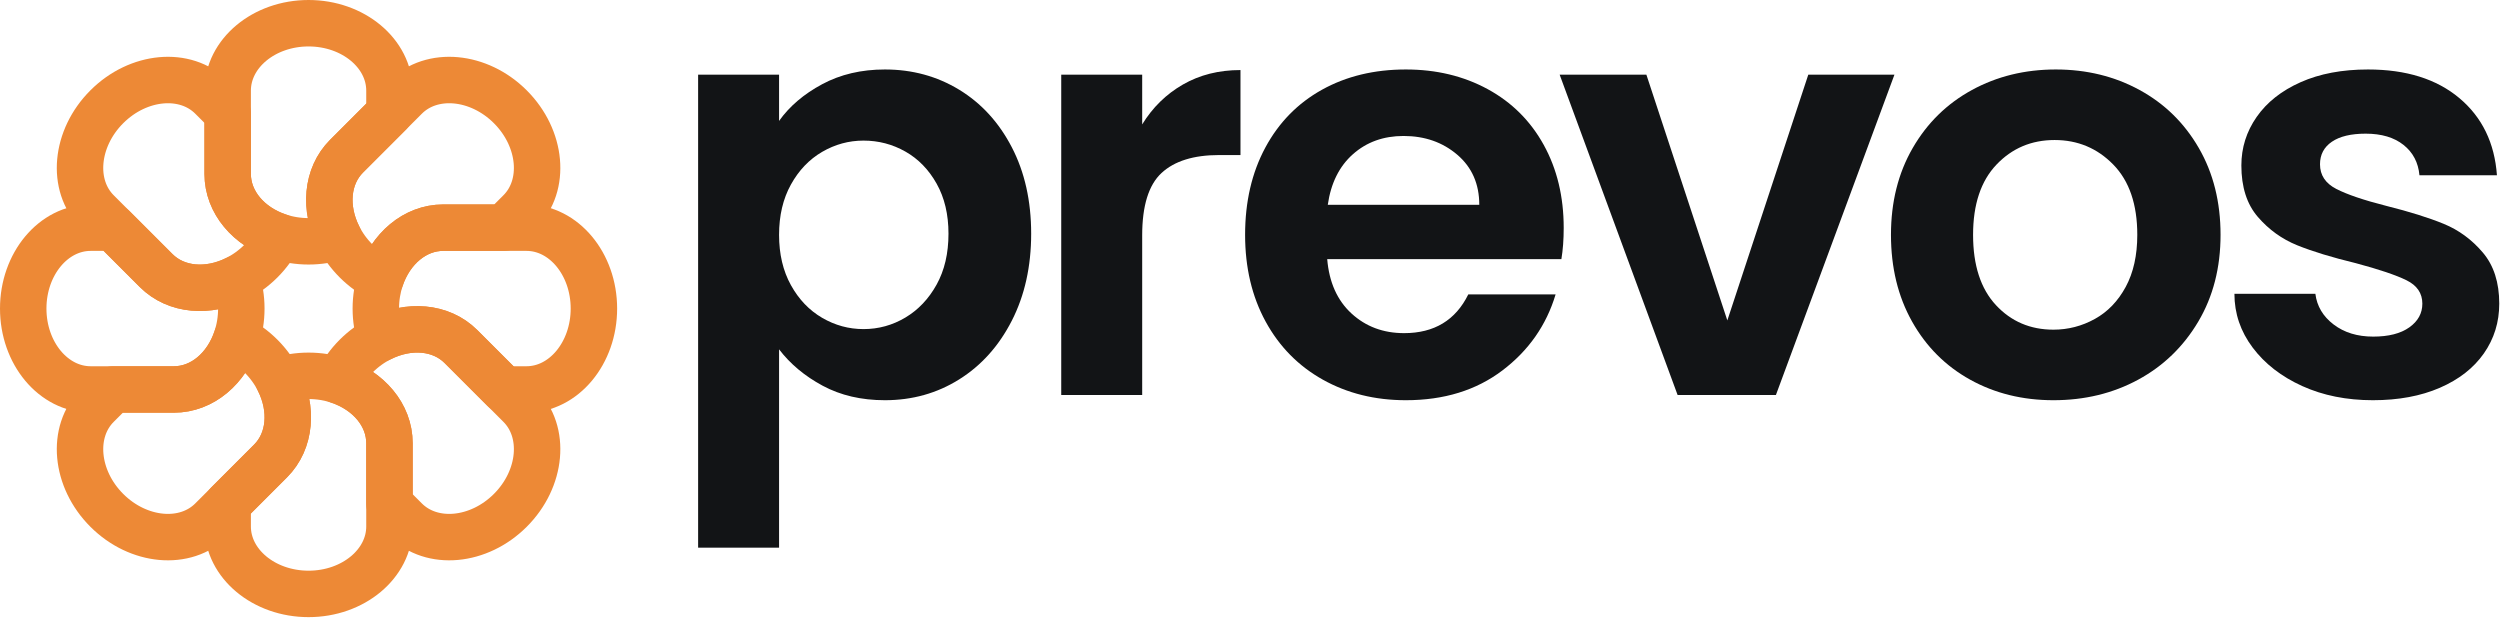
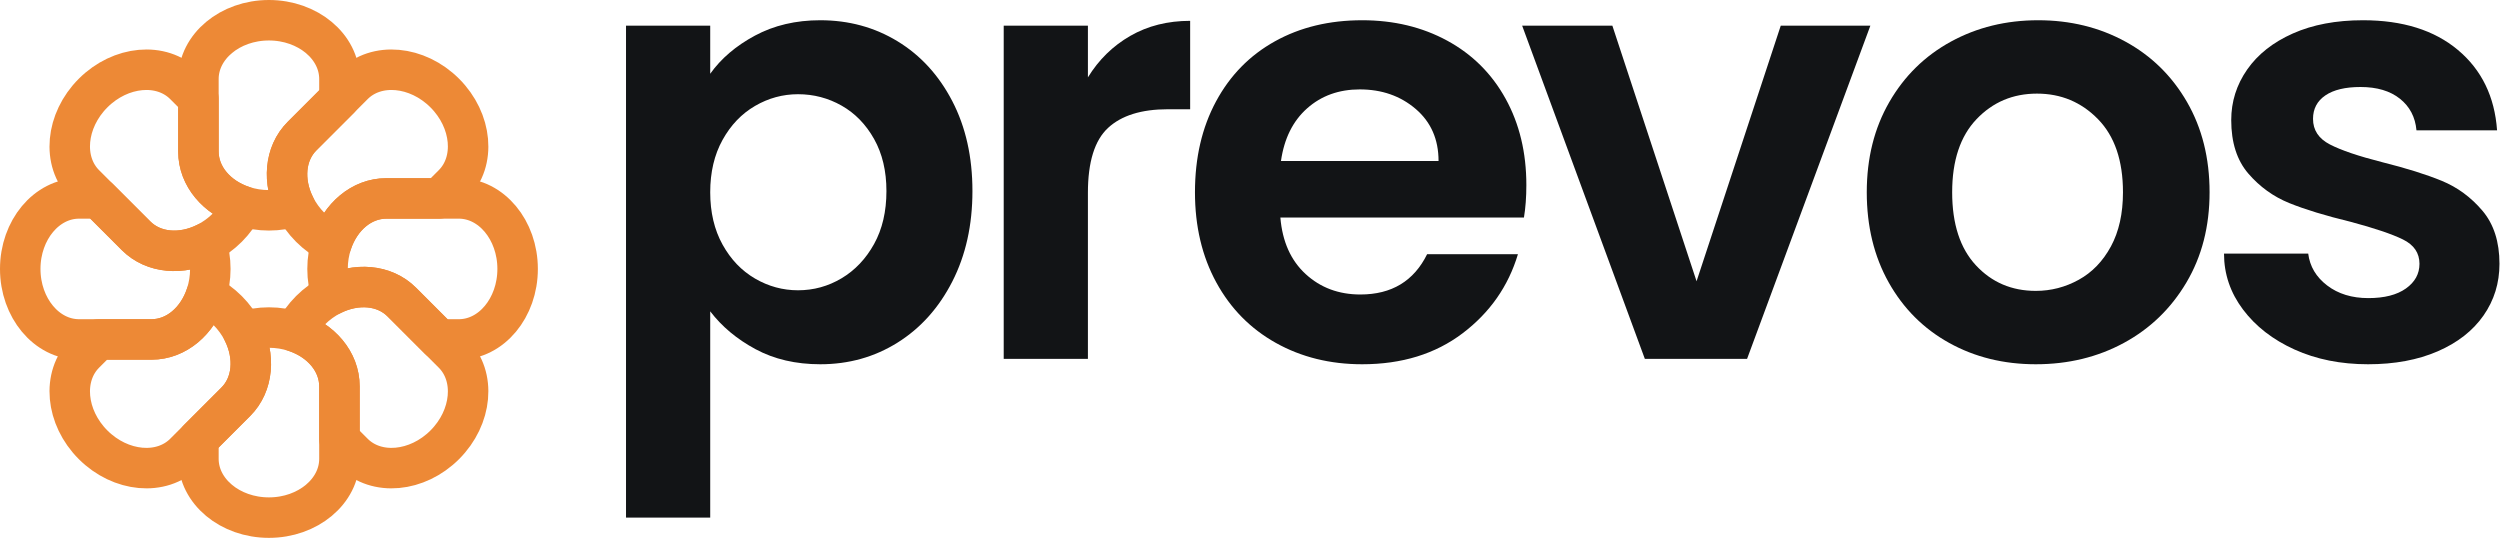
- <svg xmlns="http://www.w3.org/2000/svg" width="100%" height="100%" viewBox="0 0 1606 397" version="1.1" xml:space="preserve" style="fill-rule:evenodd;clip-rule:evenodd;stroke-linecap:round;stroke-linejoin:round;stroke-miterlimit:1.5;">
-   <g transform="matrix(1,0,0,1,-160.2821,-76.43401)">
-     <g id="Logo_light" transform="matrix(1.094324,0,0,1.094324,-67.41258,39.95029)">
-       <g id="Energetic-Amber" transform="matrix(0.428216,0,0,0.428216,165.3644,-9.427832)">
+ <svg xmlns="http://www.w3.org/2000/svg" width="100%" height="100%" viewBox="0 0 1544 333" version="1.1" xml:space="preserve" style="fill-rule:evenodd;clip-rule:evenodd;stroke-linecap:round;stroke-linejoin:round;stroke-miterlimit:1.5;">
+   <g transform="matrix(1,0,0,1,-222.1277,-106.8061)">
+     <g id="Logo_light" transform="matrix(1.094324,0,0,1.094324,-67.41258,38.19041)">
+       <g id="Energetic-Amber" transform="matrix(0.358803,0,0,0.358803,228.8017,26.86703)">
        <g transform="matrix(1,0,0,1,-484.6826,0)">
          <path d="M1059.537,313.923L1140.251,233.209C1176.317,197.143 1240.735,202.999 1284.014,246.279C1327.293,289.558 1333.149,353.976 1297.083,390.042L1275.145,411.98L1192.024,411.98C1153.047,411.98 1119.673,441 1106.1,482.001C1094.193,476.016 1082.812,467.892 1072.606,457.686C1062.401,447.481 1054.276,436.1 1048.292,424.192C1028.896,385.603 1031.976,341.484 1059.537,313.923Z" style="fill:none;stroke:rgb(237,137,54);stroke-width:63.67px;" />
        </g>
        <g transform="matrix(1,0,0,1,-484.6826,0)">
          <path d="M1192.024,411.98L1306.171,411.98C1357.176,411.98 1398.585,461.672 1398.585,522.878C1398.585,584.084 1357.176,633.776 1306.171,633.776L1275.145,633.776L1216.37,575C1188.808,547.439 1144.69,544.36 1106.1,563.755C1101.912,551.103 1099.61,537.311 1099.61,522.878C1099.61,508.445 1101.912,494.653 1106.1,482.001C1119.673,441 1153.047,411.98 1192.024,411.98Z" style="fill:none;stroke:rgb(237,137,54);stroke-width:63.67px;" />
        </g>
        <g transform="matrix(1,0,0,1,-484.6826,0)">
          <path d="M1216.37,575L1297.083,655.714C1333.149,691.78 1327.293,756.198 1284.014,799.477C1240.735,842.757 1176.317,848.613 1140.251,812.547L1118.312,790.608L1118.312,707.488C1118.312,668.51 1089.293,635.136 1048.292,621.564C1054.276,609.656 1062.401,598.275 1072.606,588.07C1082.812,577.864 1094.193,569.74 1106.1,563.755C1144.69,544.36 1188.808,547.439 1216.37,575Z" style="fill:none;stroke:rgb(237,137,54);stroke-width:63.67px;" />
        </g>
        <g transform="matrix(1,0,0,1,-484.6826,0)">
          <path d="M1118.312,707.488L1118.312,821.634C1118.312,872.639 1068.621,914.049 1007.415,914.049C946.209,914.049 896.517,872.639 896.517,821.634L896.517,790.608L955.292,731.833C982.854,704.272 985.933,660.153 966.538,621.564C979.189,617.376 992.982,615.073 1007.415,615.073C1021.847,615.073 1035.64,617.376 1048.292,621.564C1089.293,635.136 1118.312,668.51 1118.312,707.488Z" style="fill:none;stroke:rgb(237,137,54);stroke-width:63.67px;" />
        </g>
        <g transform="matrix(1,0,0,1,-484.6826,0)">
          <path d="M955.292,731.833L874.579,812.547C838.513,848.613 774.094,842.757 730.815,799.477C687.536,756.198 681.68,691.78 717.746,655.714L739.684,633.776L822.805,633.776C861.783,633.776 895.157,604.756 908.729,563.755C920.637,569.74 932.017,577.864 942.223,588.07C952.428,598.275 960.553,609.656 966.538,621.564C985.933,660.153 982.854,704.272 955.292,731.833Z" style="fill:none;stroke:rgb(237,137,54);stroke-width:63.67px;" />
        </g>
        <g transform="matrix(1,0,0,1,-484.6826,0)">
          <path d="M822.805,633.776L708.659,633.776C657.654,633.776 616.244,584.084 616.244,522.878C616.244,461.672 657.654,411.98 708.659,411.98L739.684,411.98L798.46,470.756C826.021,498.317 870.14,501.396 908.729,482.001C912.917,494.653 915.22,508.445 915.22,522.878C915.22,537.311 912.917,551.103 908.729,563.755C895.157,604.756 861.783,633.776 822.805,633.776Z" style="fill:none;stroke:rgb(237,137,54);stroke-width:63.67px;" />
        </g>
        <g transform="matrix(1,0,0,1,-484.6826,0)">
          <path d="M798.46,470.756L717.746,390.042C681.68,353.976 687.536,289.558 730.815,246.279C774.094,202.999 838.513,197.143 874.579,233.209L896.517,255.148L896.517,338.268C896.517,377.246 925.537,410.62 966.538,424.192C960.553,436.1 952.428,447.481 942.223,457.686C932.017,467.892 920.637,476.016 908.729,482.001C870.14,501.396 826.021,498.317 798.46,470.756Z" style="fill:none;stroke:rgb(237,137,54);stroke-width:63.67px;" />
        </g>
        <g transform="matrix(1,0,0,1,-484.6826,0)">
          <path d="M896.517,338.268L896.517,224.122C896.517,173.117 946.209,131.707 1007.415,131.707C1068.621,131.707 1118.312,173.117 1118.312,224.122L1118.312,255.148L1059.537,313.923C1031.976,341.484 1028.896,385.603 1048.292,424.192C1035.64,428.38 1021.847,430.683 1007.415,430.683C992.982,430.683 979.189,428.38 966.538,424.192C925.537,410.62 896.517,377.246 896.517,338.268Z" style="fill:none;stroke:rgb(237,137,54);stroke-width:63.67px;" />
        </g>
      </g>
      <g transform="matrix(1.275439,0,0,1.275439,-317.8415,-284.4245)">
        <path d="M770.908,304.803C775.698,298.061 782.307,292.428 790.734,287.904C799.162,283.38 808.787,281.118 819.609,281.118C832.206,281.118 843.605,284.222 853.806,290.432C864.008,296.642 872.08,305.468 878.024,316.911C883.967,328.355 886.939,341.617 886.939,356.697C886.939,371.778 883.967,385.128 878.024,396.749C872.08,408.37 864.008,417.374 853.806,423.761C843.605,430.148 832.206,433.341 819.609,433.341C808.787,433.341 799.25,431.124 791.001,426.688C782.751,422.253 776.053,416.664 770.908,409.922L770.908,501.204L733.65,501.204L733.65,283.513L770.908,283.513L770.908,304.803ZM848.883,356.697C848.883,347.826 847.064,340.153 843.427,333.677C839.79,327.202 835,322.278 829.057,318.907C823.113,315.537 816.682,313.851 809.762,313.851C803.021,313.851 796.678,315.581 790.734,319.041C784.791,322.5 780.001,327.512 776.364,334.077C772.727,340.641 770.908,348.359 770.908,357.23C770.908,366.1 772.727,373.818 776.364,380.382C780.001,386.947 784.791,391.959 790.734,395.419C796.678,398.878 803.021,400.608 809.762,400.608C816.682,400.608 823.113,398.834 829.057,395.286C835,391.737 839.79,386.681 843.427,380.116C847.064,373.552 848.883,365.746 848.883,356.697Z" style="fill:rgb(18,20,22);fill-rule:nonzero;" />
        <path d="M938.035,306.4C942.825,298.593 949.079,292.472 956.797,288.037C964.515,283.601 973.341,281.384 983.276,281.384L983.276,320.504L973.43,320.504C961.72,320.504 952.894,323.254 946.95,328.754C941.007,334.254 938.035,343.835 938.035,357.496L938.035,430.946L900.777,430.946L900.777,283.513L938.035,283.513L938.035,306.4Z" style="fill:rgb(18,20,22);fill-rule:nonzero;" />
        <path d="M1132.041,354.036C1132.041,359.359 1131.686,364.149 1130.976,368.407L1023.195,368.407C1024.082,379.052 1027.808,387.39 1034.373,393.423C1040.937,399.455 1049.009,402.471 1058.59,402.471C1072.428,402.471 1082.275,396.527 1088.13,384.64L1128.315,384.64C1124.057,398.834 1115.896,410.499 1103.831,419.636C1091.767,428.773 1076.953,433.341 1059.388,433.341C1045.195,433.341 1032.465,430.192 1021.199,423.894C1009.933,417.596 1001.151,408.681 994.853,397.148C988.555,385.616 985.405,372.31 985.405,357.23C985.405,341.972 988.51,328.577 994.72,317.045C1000.929,305.512 1009.623,296.642 1020.8,290.432C1031.977,284.222 1044.84,281.118 1059.388,281.118C1073.404,281.118 1085.957,284.134 1097.045,290.166C1108.134,296.198 1116.738,304.758 1122.859,315.847C1128.98,326.936 1132.041,339.665 1132.041,354.036ZM1093.186,343.391C1093.186,333.81 1089.815,326.137 1083.074,320.371C1076.332,314.605 1068.082,311.722 1058.324,311.722C1049.098,311.722 1041.336,314.516 1035.038,320.105C1028.74,325.694 1024.881,333.456 1023.461,343.391L1093.186,343.391Z" style="fill:rgb(18,20,22);fill-rule:nonzero;" />
        <path d="M1207.354,396.616L1244.612,283.513L1284.265,283.513L1229.709,430.946L1184.467,430.946L1130.178,283.513L1170.097,283.513L1207.354,396.616Z" style="fill:rgb(18,20,22);fill-rule:nonzero;" />
        <path d="M1357.449,433.341C1343.256,433.341 1330.482,430.192 1319.127,423.894C1307.772,417.596 1298.857,408.681 1292.381,397.148C1285.906,385.616 1282.668,372.31 1282.668,357.23C1282.668,342.149 1285.994,328.843 1292.648,317.311C1299.301,305.779 1308.393,296.863 1319.925,290.565C1331.458,284.267 1344.32,281.118 1358.514,281.118C1372.707,281.118 1385.57,284.267 1397.102,290.565C1408.634,296.863 1417.727,305.779 1424.38,317.311C1431.033,328.843 1434.359,342.149 1434.359,357.23C1434.359,372.31 1430.944,385.616 1424.114,397.148C1417.283,408.681 1408.057,417.596 1396.437,423.894C1384.816,430.192 1371.82,433.341 1357.449,433.341ZM1357.449,400.874C1364.191,400.874 1370.534,399.233 1376.477,395.951C1382.421,392.669 1387.166,387.745 1390.715,381.181C1394.263,374.616 1396.037,366.633 1396.037,357.23C1396.037,343.214 1392.356,332.435 1384.993,324.895C1377.63,317.355 1368.626,313.585 1357.981,313.585C1347.336,313.585 1338.421,317.355 1331.236,324.895C1324.05,332.435 1320.458,343.214 1320.458,357.23C1320.458,371.245 1323.962,382.024 1330.97,389.564C1337.978,397.104 1346.804,400.874 1357.449,400.874Z" style="fill:rgb(18,20,22);fill-rule:nonzero;" />
        <path d="M1504.488,433.341C1492.398,433.341 1481.552,431.168 1471.95,426.821C1462.35,422.475 1454.749,416.576 1449.146,409.124C1443.546,401.673 1440.746,393.423 1440.746,384.374L1478.004,384.374C1478.714,390.052 1481.508,394.753 1486.387,398.479C1491.266,402.205 1497.343,404.068 1504.617,404.068C1511.713,404.068 1517.258,402.648 1521.249,399.81C1525.241,396.971 1527.237,393.334 1527.237,388.898C1527.237,384.108 1524.798,380.516 1519.919,378.12C1515.04,375.725 1507.278,373.108 1496.633,370.27C1485.633,367.608 1476.629,364.858 1469.621,362.02C1462.613,359.181 1456.581,354.834 1451.525,348.98C1446.468,343.125 1443.94,335.23 1443.94,325.294C1443.94,317.133 1446.291,309.682 1450.992,302.94C1455.694,296.198 1462.436,290.876 1471.218,286.972C1480,283.069 1490.335,281.118 1502.221,281.118C1519.786,281.118 1533.802,285.509 1544.269,294.291C1554.737,303.073 1560.503,314.916 1561.568,329.819L1525.907,329.819C1525.374,323.964 1522.935,319.307 1518.588,315.847C1514.241,312.387 1508.431,310.658 1501.157,310.658C1494.415,310.658 1489.226,311.899 1485.589,314.383C1481.952,316.867 1480.133,320.327 1480.133,324.762C1480.133,329.73 1482.617,333.5 1487.585,336.073C1492.552,338.645 1500.27,341.262 1510.738,343.923C1521.383,346.585 1530.165,349.334 1537.084,352.173C1544.003,355.012 1549.991,359.403 1555.047,365.346C1560.104,371.29 1562.632,379.141 1562.632,388.898C1562.632,397.415 1560.276,405.043 1555.563,411.785C1550.85,418.527 1544.093,423.805 1535.292,427.62C1526.493,431.434 1516.225,433.341 1504.488,433.341Z" style="fill:rgb(18,20,22);fill-rule:nonzero;" />
      </g>
    </g>
  </g>
</svg>
